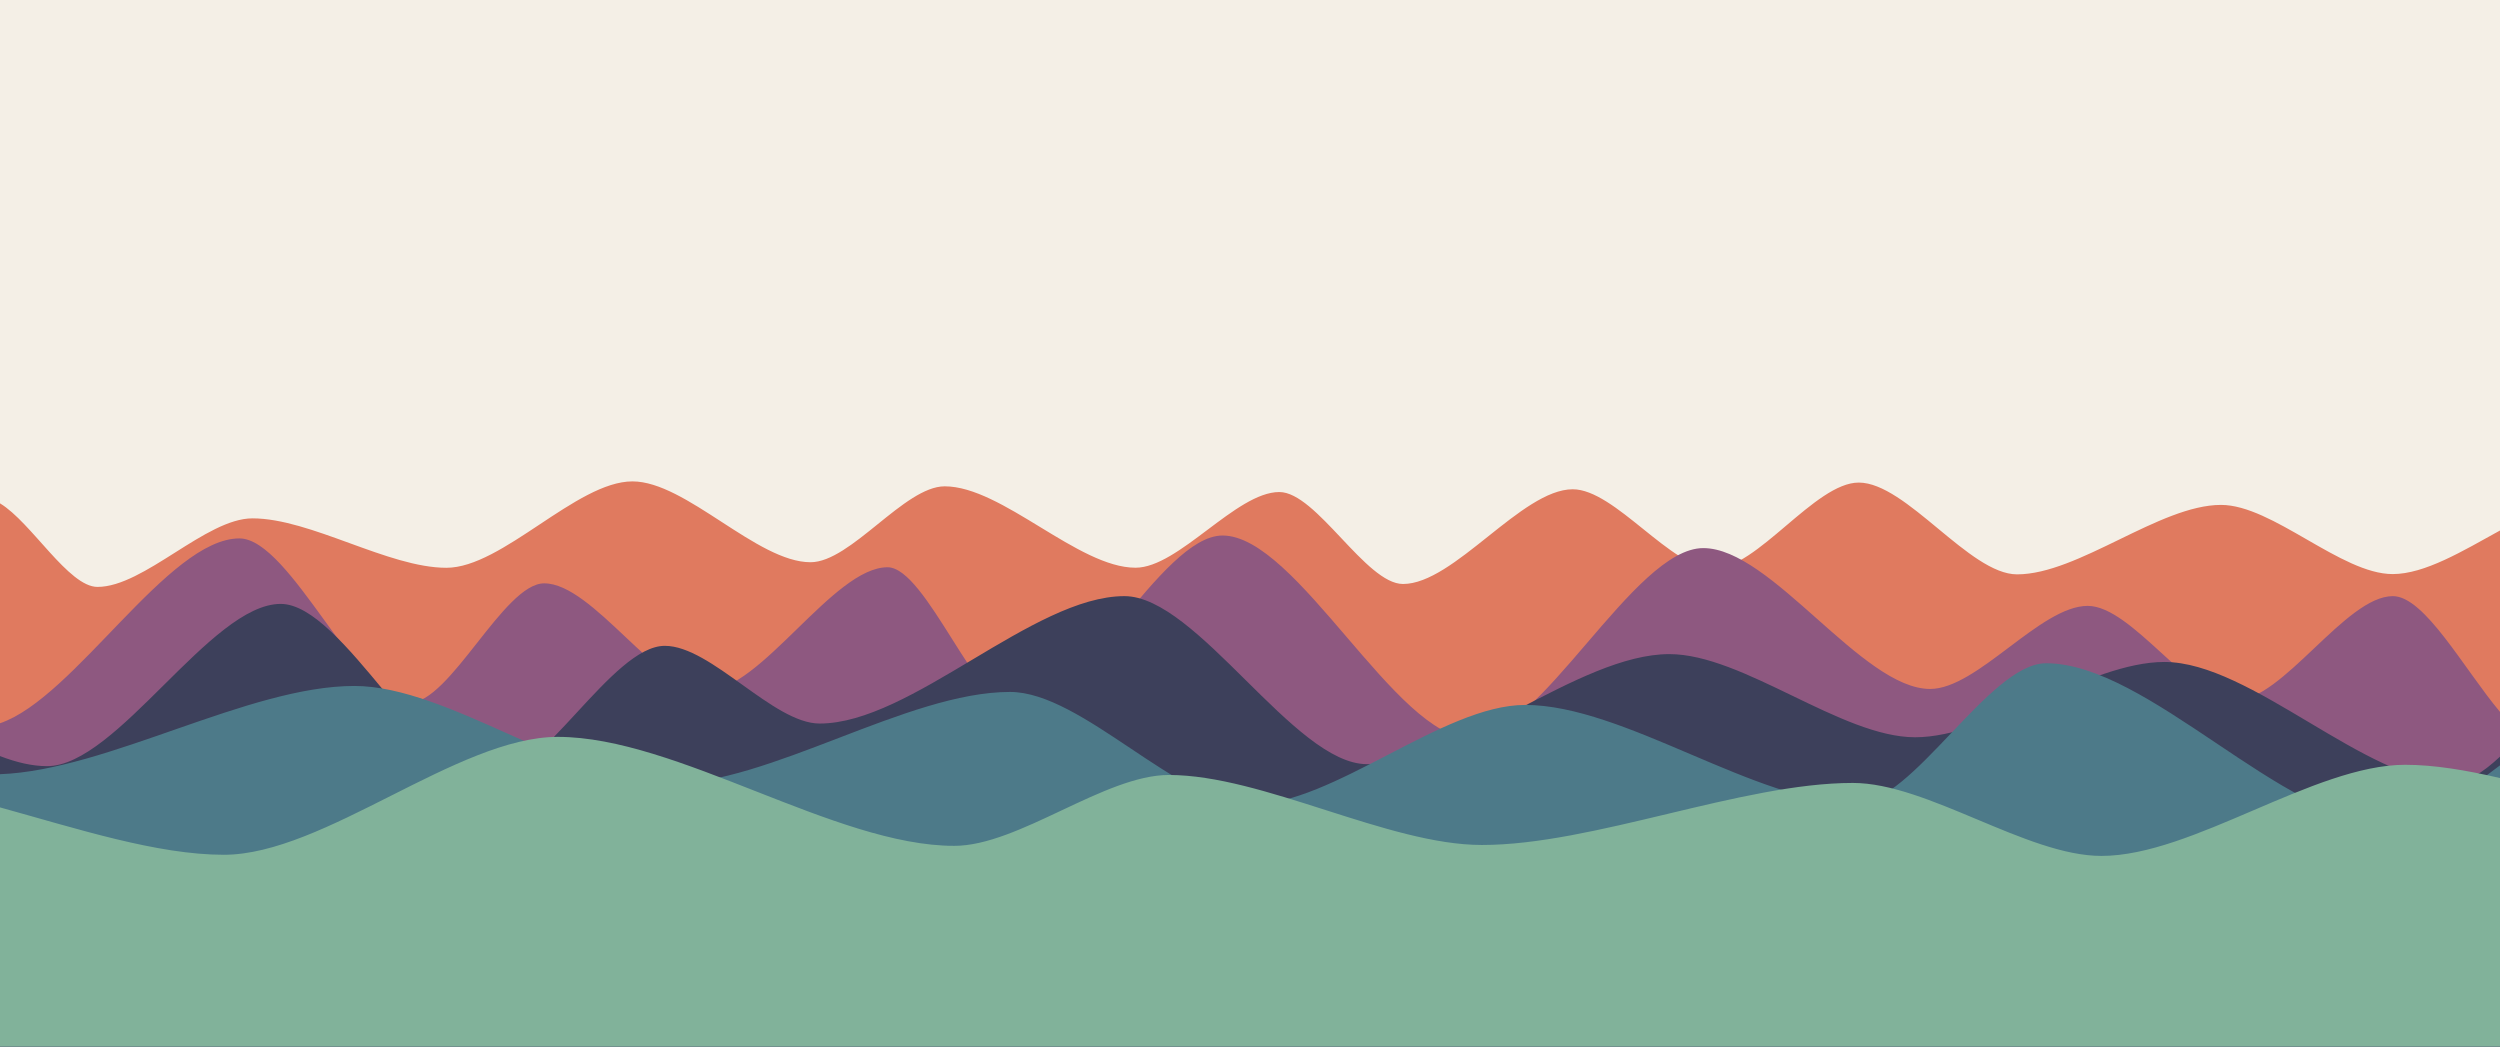
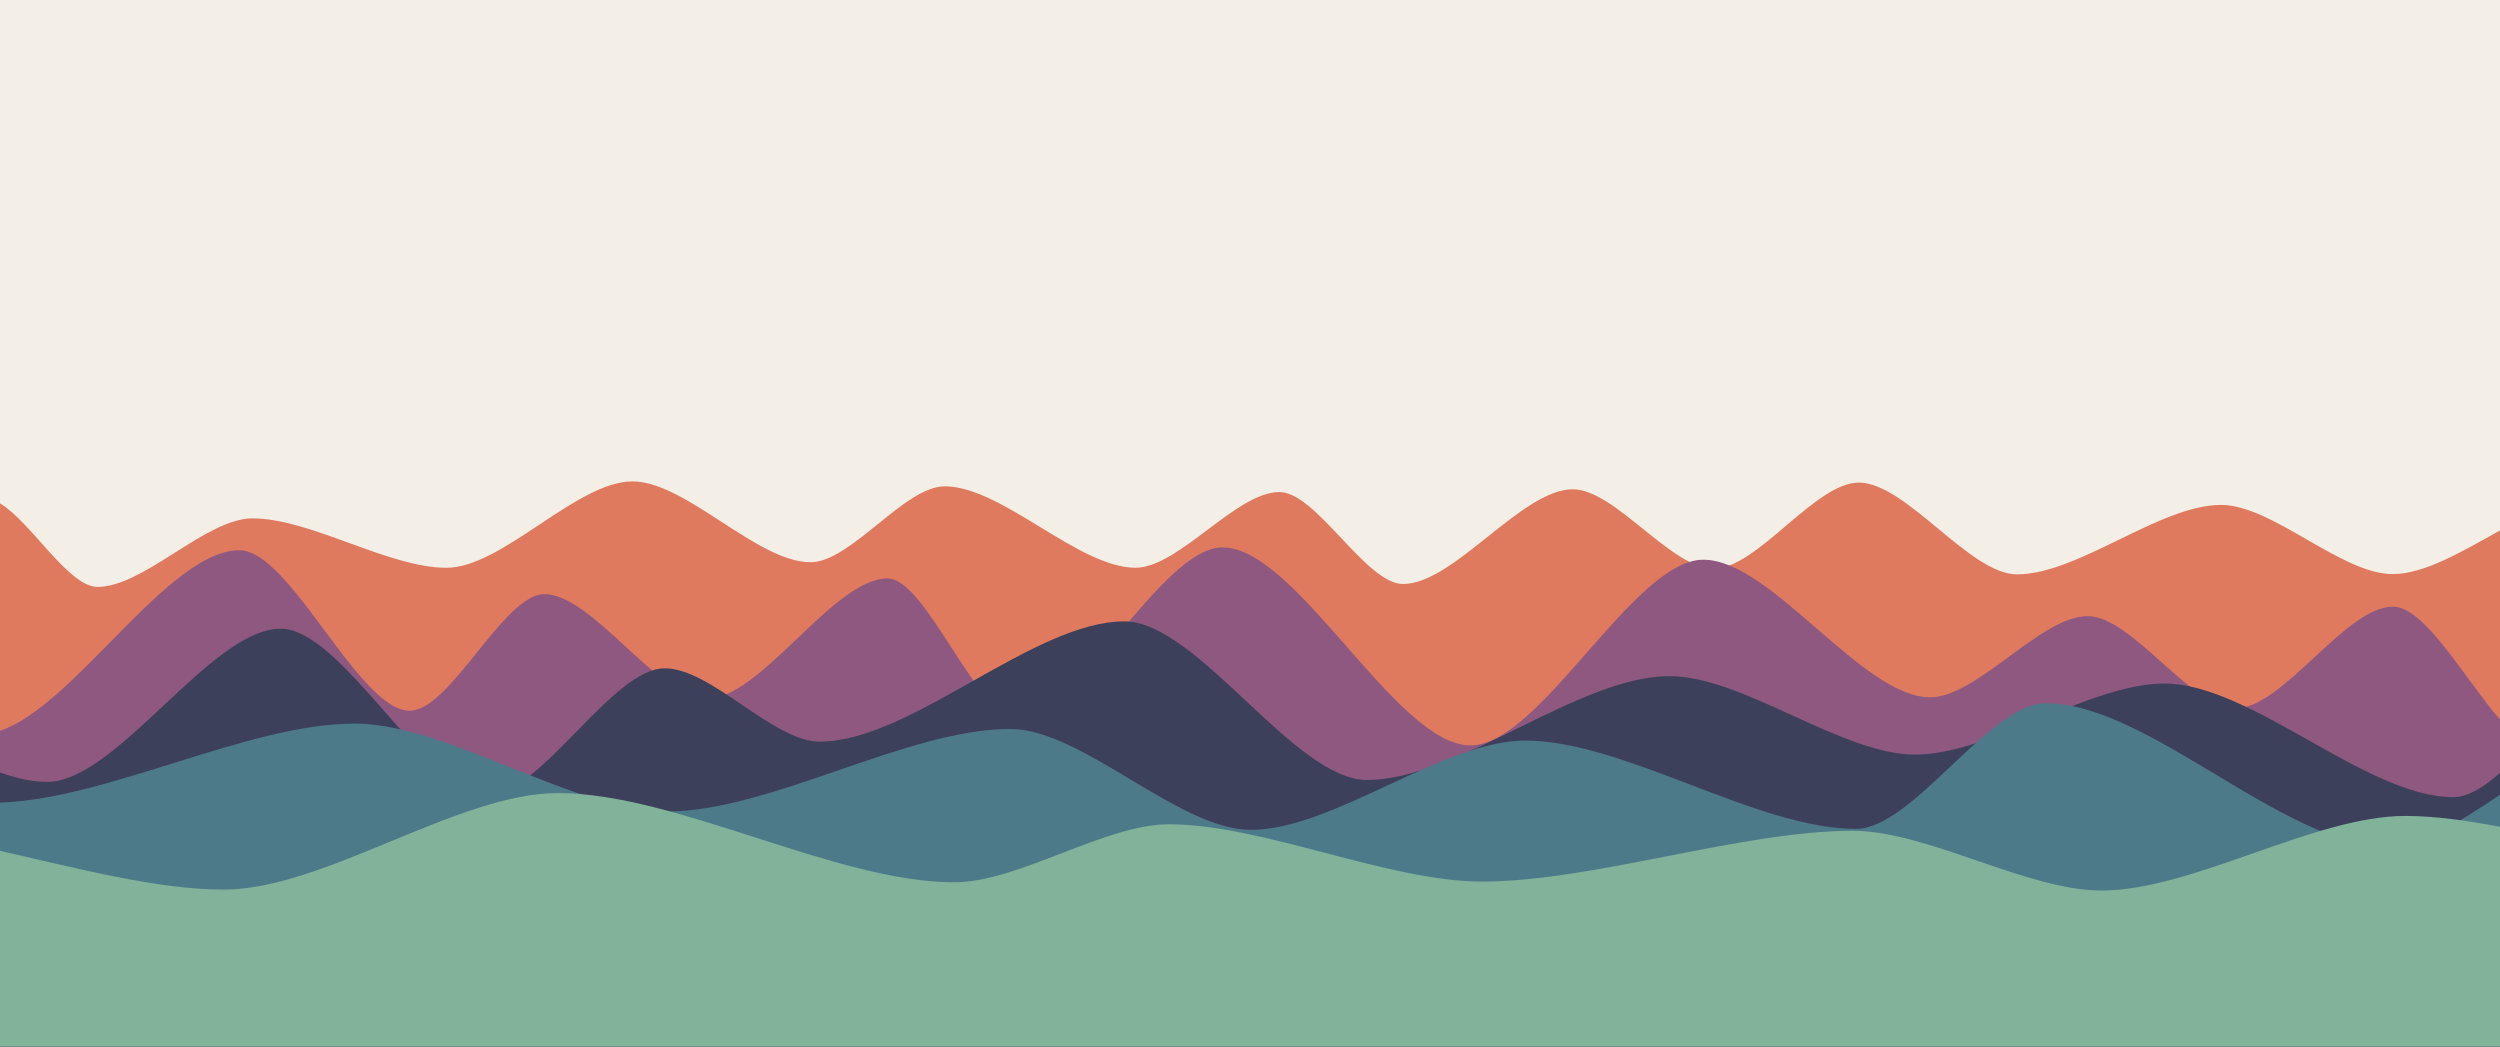
<svg xmlns="http://www.w3.org/2000/svg" width="3440" height="1440" viewBox="0 0 3440 1440">
  <rect width="3440" height="1440" fill="#f4efe6" />
  <path d="M0 1440L0 692.61C43.14 718.56 94.31 807.59 134.14 807.59C198.09 807.59 283.37 713.26 347.33 713.26C427.41 713.26 534.19 781.27 614.27 781.27C691.07 781.27 793.46 662.4 870.26 662.4C943.77 662.4 1041.78 773.63 1115.29 773.63C1170.67 773.63 1244.52 669.19 1299.91 669.19C1378.68 669.19 1483.71 781.18 1562.48 781.18C1621.84 781.18 1700.98 677.04 1760.34 677.04C1811.4 677.04 1879.49 803.56 1930.55 803.56C2000.61 803.56 2094.01 673.24 2164.07 673.24C2222.22 673.24 2299.75 782.56 2357.9 782.56C2417.81 782.56 2497.7 664.02 2557.61 664.02C2622.97 664.02 2710.12 790.32 2775.48 790.32C2859.67 790.32 2971.93 694.75 3056.12 694.75C3126.97 694.75 3221.44 789.93 3292.28 789.93C3336.39 789.93 3388.62 758.29 3440 729.98L3440 1440Z" fill="#e07a5f" />
-   <path d="M0 1440L0 995.19C102.99 960.18 231.28 740.86 329.46 740.86C399.77 740.86 493.52 966.96 563.83 966.96C619.33 966.96 693.32 802.68 748.81 802.68C815.9 802.68 905.35 950.19 972.43 950.19C1047.08 950.19 1146.61 780.54 1221.26 780.54C1274.42 780.54 1345.29 977.38 1398.45 977.38C1483.59 977.38 1597.13 736.87 1682.28 736.87C1784.61 736.87 1921.06 1015.79 2023.4 1015.79C2119.5 1015.79 2247.63 754.18 2343.73 754.18C2437.37 754.18 2562.22 948 2655.86 948C2720.91 948 2807.63 833.69 2872.67 833.69C2933.71 833.69 3015.1 963.69 3076.14 963.69C3141.07 963.69 3227.63 820.28 3292.56 820.28C3336.27 820.28 3390.2 920.09 3440 979.58L3440 1440Z" fill="#8e5880" />
-   <path d="M0 1440L0 1040.36C22.48 1048.99 44.18 1054.22 64.7 1054.22C161.15 1054.22 289.76 830.97 386.22 830.97C472.07 830.97 586.55 1072.52 672.4 1072.52C745.12 1072.52 842.07 888.67 914.78 888.67C978.69 888.67 1063.91 995.59 1127.83 995.59C1253.65 995.59 1421.41 820.28 1547.23 820.28C1647.35 820.28 1780.83 1051.49 1880.95 1051.49C2005.77 1051.49 2172.19 900.06 2297.01 900.06C2398.47 900.06 2533.75 1014.47 2635.21 1014.47C2738.11 1014.47 2875.31 910.86 2978.22 910.86C3097.37 910.86 3256.25 1076.49 3375.4 1076.49C3395.57 1076.49 3417.36 1062.42 3440 1041.11L3440 1440Z" fill="#3d405b" />
-   <path d="M0 1440L0 1065.31C148.23 1059.77 341.68 943.88 487.65 943.88C616.73 943.88 788.84 1078.89 917.93 1078.89C1059.49 1078.89 1248.24 952.11 1389.8 952.11C1489.19 952.11 1621.71 1107.13 1721.11 1107.13C1834.36 1107.13 1985.37 969.99 2098.63 969.99C2235.13 969.99 2417.13 1105.63 2553.64 1105.63C2632.16 1105.63 2736.86 912.63 2815.39 912.63C2955.64 912.63 3142.65 1131.97 3282.9 1131.97C3330.45 1131.97 3384.71 1095.36 3440 1053.11L3440 1440Z" fill="#4d7a89" />
-   <path d="M0 1440L0 1110.98C106.53 1140.39 216.26 1176.17 307.99 1176.17C445.88 1176.17 629.72 1013.94 767.61 1013.94C931.23 1013.94 1149.4 1163.89 1313.02 1163.89C1401.62 1163.89 1519.76 1066.37 1608.37 1066.37C1737.56 1066.37 1909.83 1162.7 2039.03 1162.7C2192.15 1162.7 2396.32 1077.32 2549.45 1077.32C2652.08 1077.32 2788.93 1177.75 2891.57 1177.75C3016.96 1177.75 3184.15 1052.35 3309.54 1052.35C3349.81 1052.35 3394.1 1059.94 3440 1070.58L3440 1440Z" fill="#81b29a" />
+   <path d="M0 1440L0 1005.56C102.99 971.36 231.28 757.15 329.46 757.15C399.77 757.15 493.52 977.98 563.83 977.98C619.33 977.98 693.32 817.53 748.81 817.53C815.9 817.53 905.35 961.61 972.43 961.61C1047.08 961.61 1146.61 795.91 1221.26 795.91C1274.42 795.91 1345.29 988.16 1398.45 988.16C1483.59 988.16 1597.13 753.25 1682.28 753.25C1784.61 753.25 1921.06 1025.68 2023.4 1025.68C2119.5 1025.68 2247.63 770.16 2343.73 770.16C2437.37 770.16 2562.22 959.47 2655.86 959.47C2720.91 959.47 2807.63 847.82 2872.67 847.82C2933.71 847.82 3015.1 974.79 3076.14 974.79C3141.07 974.79 3227.63 834.72 3292.56 834.72C3336.27 834.72 3390.2 932.21 3440 990.31L3440 1440Z" fill="#8e5880" />
+   <path d="M0 1440L0 1062.77C22.48 1070.91 44.18 1075.84 64.7 1075.84C161.15 1075.84 289.76 865.11 386.22 865.11C472.07 865.11 586.55 1093.12 672.4 1093.12C745.12 1093.12 842.07 919.58 914.78 919.58C978.69 919.58 1063.91 1020.5 1127.83 1020.5C1253.65 1020.5 1421.41 855.02 1547.23 855.02C1647.35 855.02 1780.83 1073.27 1880.95 1073.27C2005.77 1073.27 2172.19 930.33 2297.01 930.33C2398.47 930.33 2533.75 1038.32 2635.21 1038.32C2738.11 1038.32 2875.31 940.52 2978.22 940.52C3097.37 940.52 3256.25 1096.86 3375.4 1096.86C3395.57 1096.86 3417.36 1083.58 3440 1063.47L3440 1440Z" fill="#3d405b" />
+   <path d="M0 1440L0 1104.43C148.23 1099.47 341.68 995.68 487.65 995.68C616.73 995.68 788.84 1116.6 917.93 1116.6C1059.49 1116.6 1248.24 1003.05 1389.8 1003.05C1489.19 1003.05 1621.71 1141.88 1721.11 1141.88C1834.36 1141.88 1985.37 1019.06 2098.63 1019.06C2235.13 1019.06 2417.13 1140.54 2553.64 1140.54C2632.16 1140.54 2736.86 967.7 2815.39 967.7C2955.64 967.7 3142.65 1164.13 3282.9 1164.13C3330.45 1164.13 3384.71 1131.35 3440 1093.51L3440 1440Z" fill="#4d7a89" />
+   <path d="M0 1440L0 1170.71C106.53 1194.79 216.26 1224.07 307.99 1224.07C445.88 1224.07 629.72 1091.29 767.61 1091.29C931.23 1091.29 1149.4 1214.02 1313.02 1214.02C1401.62 1214.02 1519.76 1134.21 1608.37 1134.21C1737.56 1134.21 1909.83 1213.04 2039.03 1213.04C2192.15 1213.04 2396.32 1143.17 2549.45 1143.17C2652.08 1143.17 2788.93 1225.37 2891.57 1225.37C3016.96 1225.37 3184.15 1122.73 3309.54 1122.73C3349.81 1122.73 3394.1 1128.94 3440 1137.65L3440 1440Z" fill="#81b29a" />
</svg>
